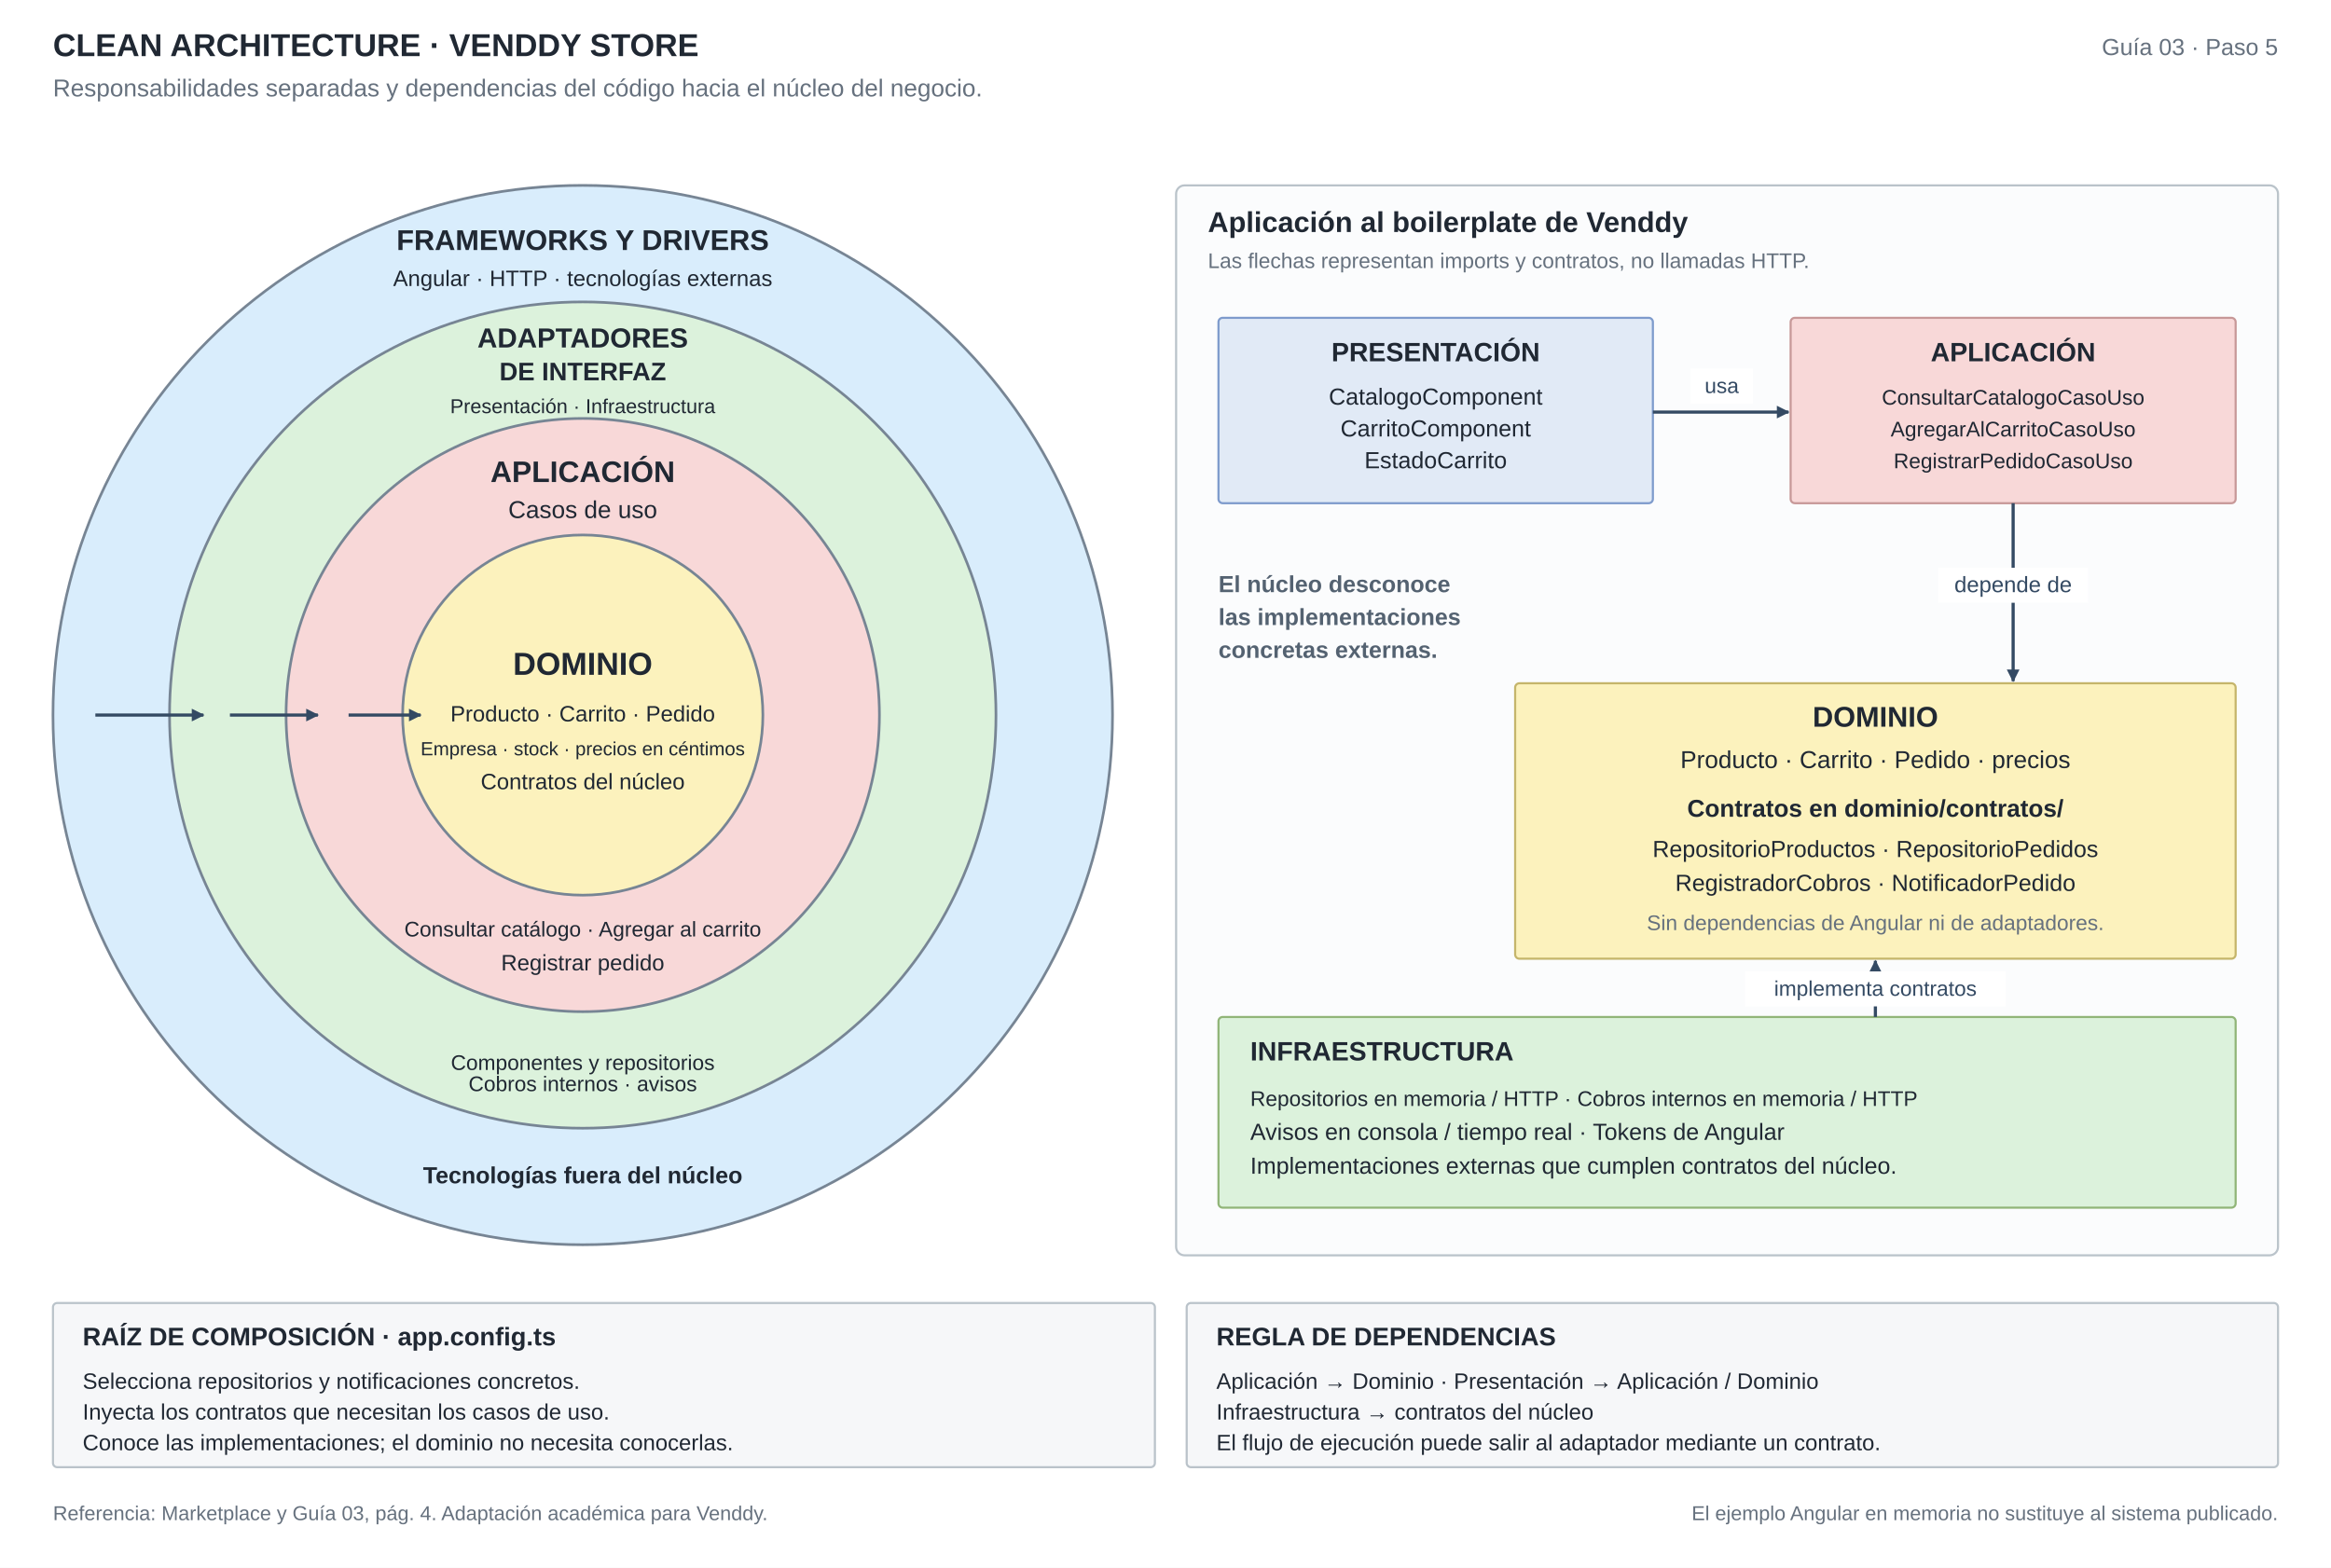
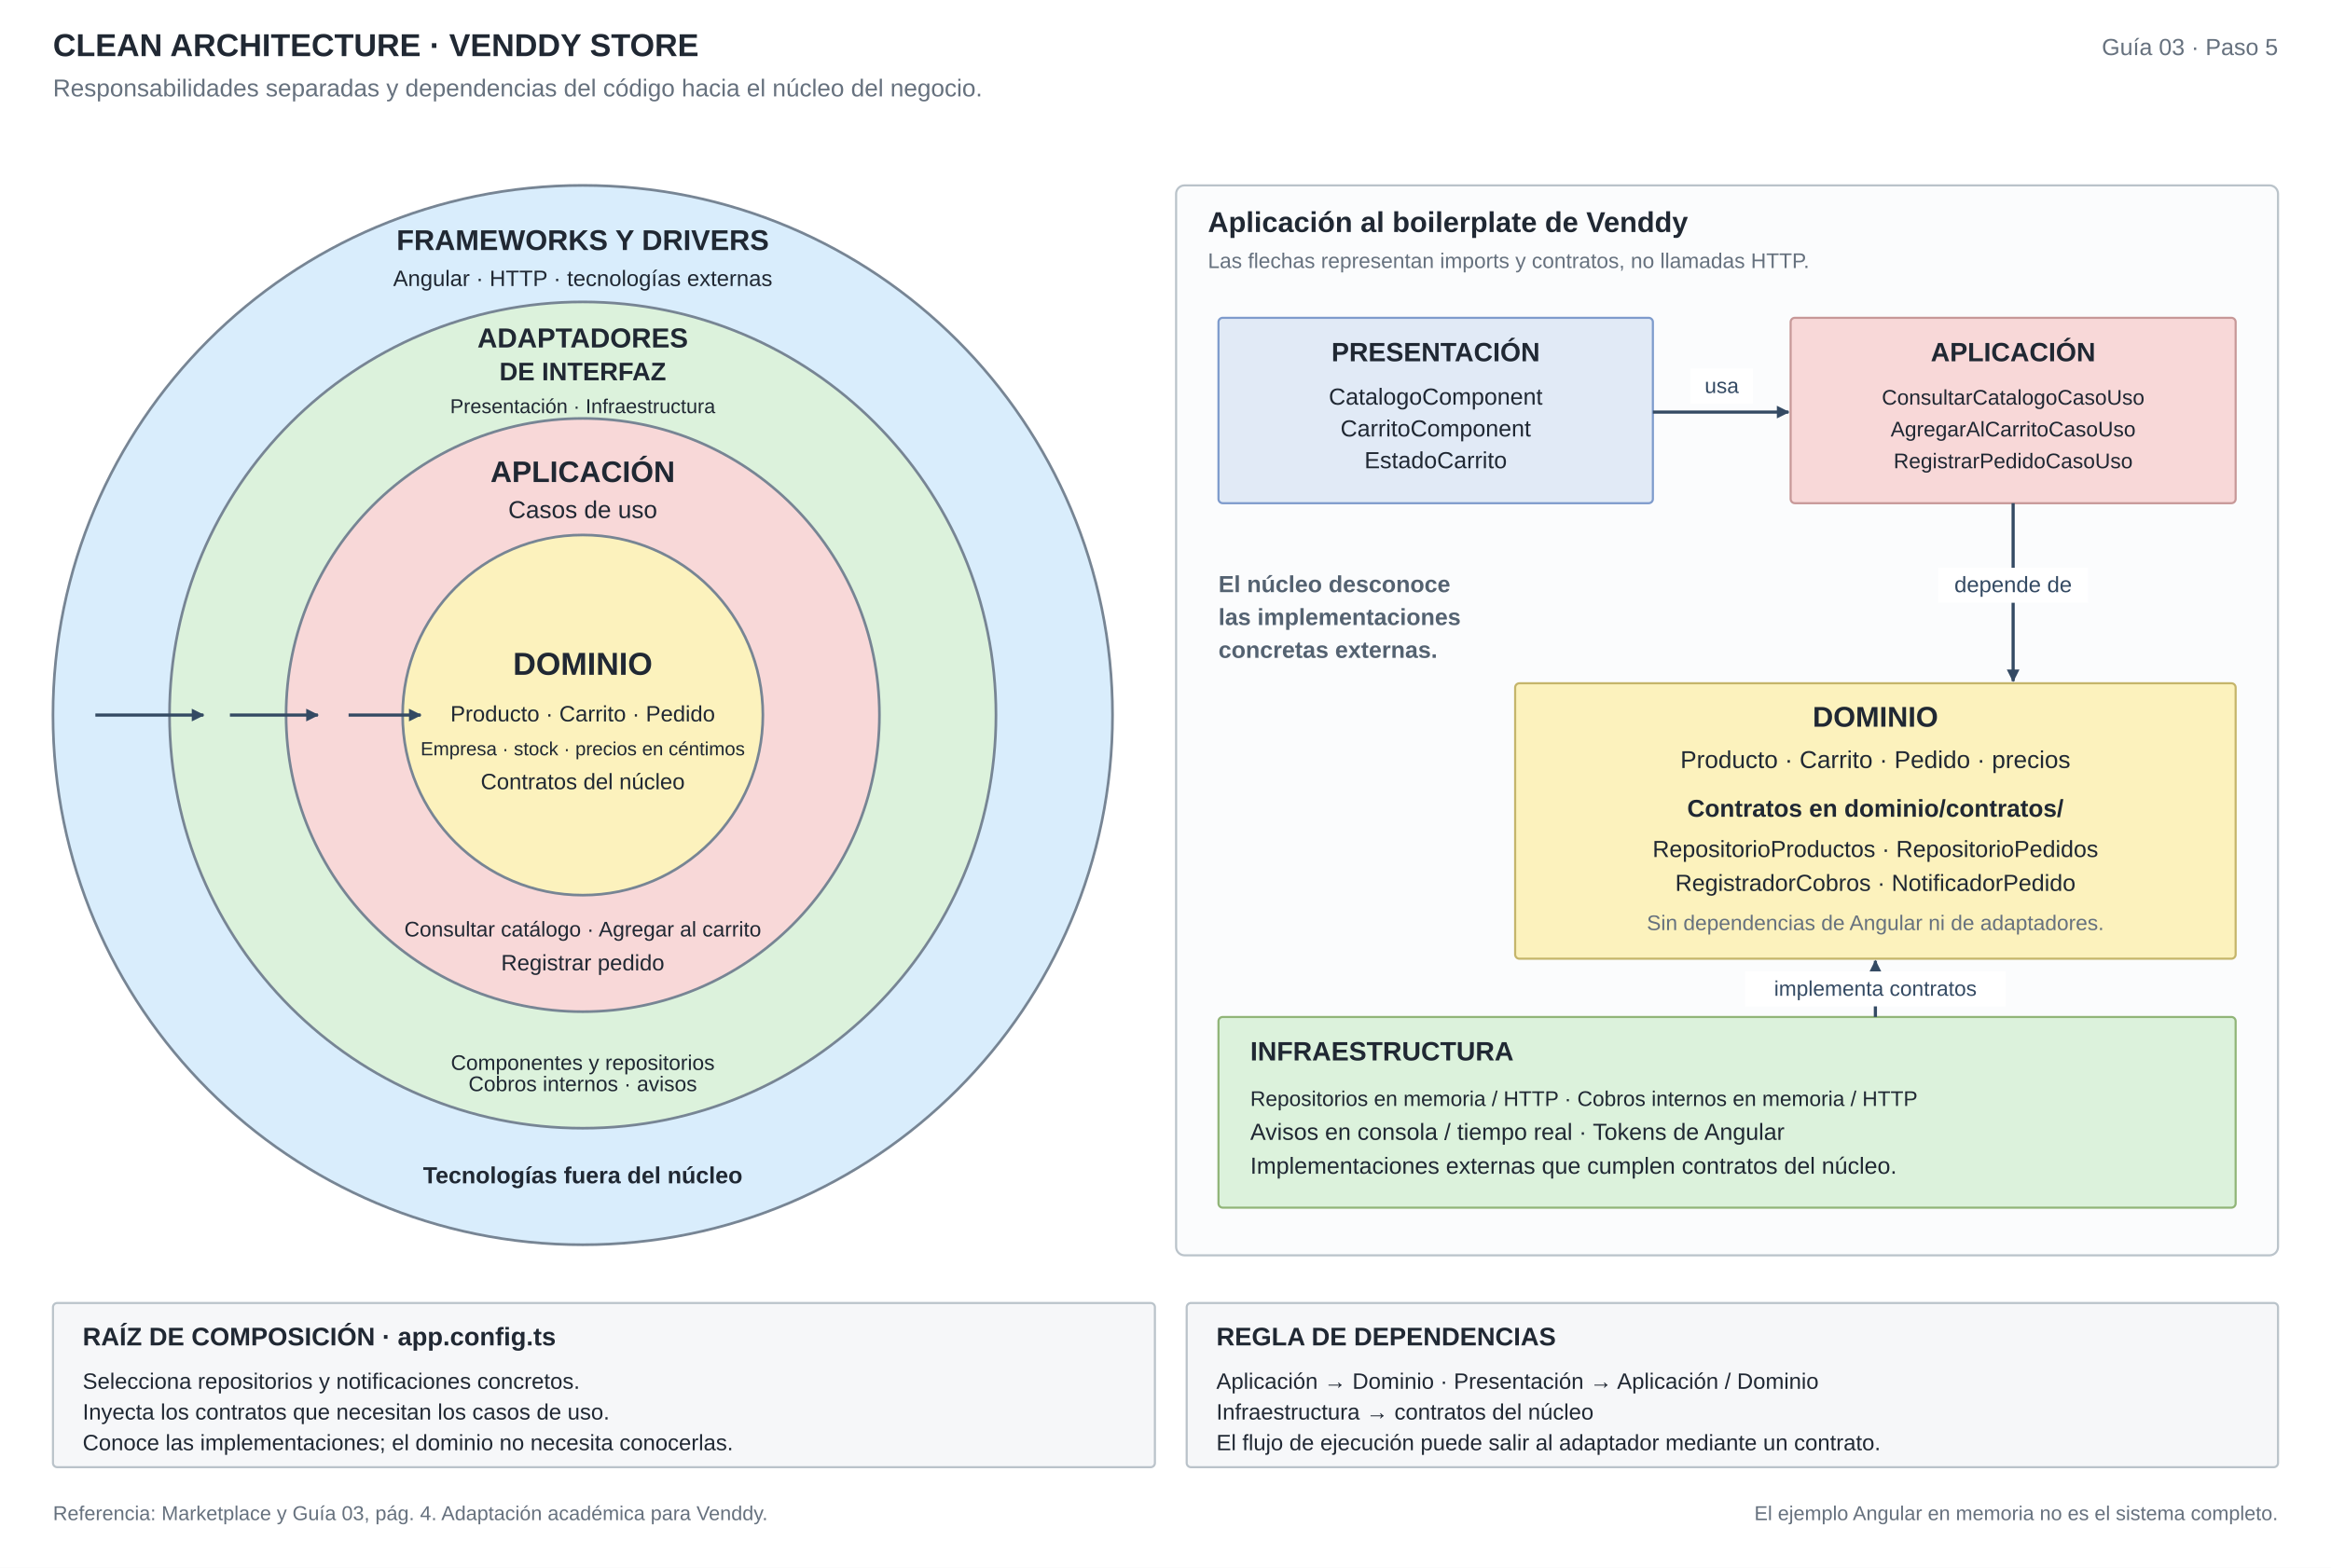
<svg xmlns="http://www.w3.org/2000/svg" width="2200" height="1480" viewBox="0 0 2200 1480" role="img" aria-labelledby="title desc">
  <defs>
    <marker id="arrow" markerWidth="13" markerHeight="13" refX="11" refY="6" orient="auto" markerUnits="userSpaceOnUse">
      <path d="M0 0 L12 6 L0 12 Z" fill="#344a63" />
    </marker>
  </defs>
  <rect width="2200" height="1480" fill="white" />
  <g font-family="Arial, Helvetica, sans-serif" fill="#202833">
    <text x="50" y="53" font-size="30" font-weight="700" text-anchor="start" fill="#202833">CLEAN ARCHITECTURE · VENDDY STORE</text>
    <text x="2150" y="52" font-size="22" font-weight="400" text-anchor="end" fill="#66717e">Guía 03 · Paso 5</text>
    <text x="50" y="91" font-size="23" font-weight="400" text-anchor="start" fill="#66717e">Responsabilidades separadas y dependencias del código hacia el núcleo del negocio.</text>
    <circle cx="550" cy="675" r="500" fill="#d9edfc" stroke="#778594" stroke-width="2.5" />
    <circle cx="550" cy="675" r="390" fill="#dcf2dc" stroke="#778594" stroke-width="2.5" />
    <circle cx="550" cy="675" r="280" fill="#f8d8d8" stroke="#778594" stroke-width="2.5" />
    <circle cx="550" cy="675" r="170" fill="#fcf2bd" stroke="#778594" stroke-width="2.5" />
    <text x="550" y="236" font-size="27" font-weight="700" text-anchor="middle" fill="#202833">FRAMEWORKS Y DRIVERS</text>
    <text x="550" y="270" font-size="21" font-weight="400" text-anchor="middle" fill="#202833">Angular · HTTP · tecnologías externas</text>
    <text x="550" y="328" font-size="26" font-weight="700" text-anchor="middle" fill="#202833">ADAPTADORES</text>
    <text x="550" y="359" font-size="24" font-weight="700" text-anchor="middle" fill="#202833">DE INTERFAZ</text>
    <text x="550" y="390" font-size="19" font-weight="400" text-anchor="middle" fill="#202833">Presentación · Infraestructura</text>
    <text x="550" y="455" font-size="28" font-weight="700" text-anchor="middle" fill="#202833">APLICACIÓN</text>
    <text x="550" y="489" font-size="23" font-weight="400" text-anchor="middle" fill="#202833">Casos de uso</text>
    <text x="550" y="637" font-size="30" font-weight="700" text-anchor="middle" fill="#202833">DOMINIO</text>
    <text x="550" y="681" font-size="21" font-weight="400" text-anchor="middle" fill="#202833">Producto · Carrito · Pedido</text>
    <text x="550" y="713" font-size="18" font-weight="400" text-anchor="middle" fill="#202833">Empresa · stock · precios en céntimos</text>
    <text x="550" y="745" font-size="21" font-weight="400" text-anchor="middle" fill="#202833">Contratos del núcleo</text>
    <text x="550" y="884" font-size="20" font-weight="400" text-anchor="middle" fill="#202833">Consultar catálogo · Agregar al carrito</text>
    <text x="550" y="916" font-size="21" font-weight="400" text-anchor="middle" fill="#202833">Registrar pedido</text>
    <text x="550" y="1010" font-size="20" font-weight="400" text-anchor="middle" fill="#202833">Componentes y repositorios</text>
    <text x="550" y="1030" font-size="20" font-weight="400" text-anchor="middle" fill="#202833">Cobros internos · avisos</text>
    <text x="550" y="1117" font-size="22" font-weight="700" text-anchor="middle" fill="#202833">Tecnologías fuera del núcleo</text>
    <path d="M90 675 H192" fill="none" stroke="#344a63" stroke-width="3" marker-end="url(#arrow)" />
    <path d="M217 675 H300" fill="none" stroke="#344a63" stroke-width="3" marker-end="url(#arrow)" />
    <path d="M329 675 H397" fill="none" stroke="#344a63" stroke-width="3" marker-end="url(#arrow)" />
    <rect x="1110" y="175" width="1040" height="1010" rx="8" fill="#fbfcfd" stroke="#bac3ca" stroke-width="2" />
    <text x="1140" y="219" font-size="27" font-weight="700" text-anchor="start" fill="#202833">Aplicación al boilerplate de Venddy</text>
    <text x="1140" y="253" font-size="20" font-weight="400" text-anchor="start" fill="#66717e">Las flechas representan imports y contratos, no llamadas HTTP.</text>
    <rect x="1150" y="300" width="410" height="175" rx="4" fill="#e1eaf6" stroke="#7e9bcc" stroke-width="2" />
    <text x="1355" y="341" font-size="25" font-weight="700" text-anchor="middle" fill="#202833">PRESENTACIÓN</text>
    <text x="1355" y="382" font-size="22" font-weight="400" text-anchor="middle" fill="#202833">CatalogoComponent</text>
    <text x="1355" y="412" font-size="22" font-weight="400" text-anchor="middle" fill="#202833">CarritoComponent</text>
    <text x="1355" y="442" font-size="22" font-weight="400" text-anchor="middle" fill="#202833">EstadoCarrito</text>
    <rect x="1690" y="300" width="420" height="175" rx="4" fill="#f8d8d8" stroke="#c79898" stroke-width="2" />
    <text x="1900" y="341" font-size="25" font-weight="700" text-anchor="middle" fill="#202833">APLICACIÓN</text>
    <text x="1900" y="382" font-size="20" font-weight="400" text-anchor="middle" fill="#202833">ConsultarCatalogoCasoUso</text>
    <text x="1900" y="412" font-size="20" font-weight="400" text-anchor="middle" fill="#202833">AgregarAlCarritoCasoUso</text>
    <text x="1900" y="442" font-size="20" font-weight="400" text-anchor="middle" fill="#202833">RegistrarPedidoCasoUso</text>
    <path d="M1560 389 H1688" fill="none" stroke="#344a63" stroke-width="3" marker-end="url(#arrow)" />
    <rect x="1596.5" y="349" width="57.0" height="31" rx="0" fill="white" stroke="white" stroke-width="2" />
    <text x="1625" y="371" font-size="20" font-weight="400" text-anchor="middle" fill="#344a63">usa</text>
    <rect x="1430" y="645" width="680" height="260" rx="4" fill="#fcf2bd" stroke="#c5b56b" stroke-width="2" />
    <text x="1770" y="686" font-size="27" font-weight="700" text-anchor="middle" fill="#202833">DOMINIO</text>
    <text x="1770" y="725" font-size="23" font-weight="400" text-anchor="middle" fill="#202833">Producto · Carrito · Pedido · precios</text>
    <text x="1770" y="771" font-size="23" font-weight="700" text-anchor="middle" fill="#202833">Contratos en dominio/contratos/</text>
    <text x="1770" y="809" font-size="22" font-weight="400" text-anchor="middle" fill="#202833">RepositorioProductos · RepositorioPedidos</text>
    <text x="1770" y="841" font-size="22" font-weight="400" text-anchor="middle" fill="#202833">RegistradorCobros · NotificadorPedido</text>
    <text x="1770" y="878" font-size="20" font-weight="400" text-anchor="middle" fill="#66717e">Sin dependencias de Angular ni de adaptadores.</text>
    <path d="M1900 475 V643" fill="none" stroke="#344a63" stroke-width="3" marker-end="url(#arrow)" />
    <rect x="1830.25" y="537" width="139.5" height="31" rx="0" fill="white" stroke="white" stroke-width="2" />
    <text x="1900" y="559" font-size="21" font-weight="400" text-anchor="middle" fill="#344a63">depende de</text>
    <rect x="1150" y="960" width="960" height="180" rx="4" fill="#dcf2dc" stroke="#91b578" stroke-width="2" />
    <text x="1180" y="1001" font-size="25" font-weight="700" text-anchor="start" fill="#202833">INFRAESTRUCTURA</text>
    <text x="1180" y="1044" font-size="20" font-weight="400" text-anchor="start" fill="#202833">Repositorios en memoria / HTTP · Cobros internos en memoria / HTTP</text>
    <text x="1180" y="1076" font-size="22" font-weight="400" text-anchor="start" fill="#202833">Avisos en consola / tiempo real · Tokens de Angular</text>
    <text x="1180" y="1108" font-size="22" font-weight="400" text-anchor="start" fill="#202833">Implementaciones externas que cumplen contratos del núcleo.</text>
    <path d="M1770 960 V907" fill="none" stroke="#344a63" stroke-width="3" marker-end="url(#arrow)" />
    <rect x="1648.0" y="918" width="244" height="31" rx="0" fill="white" stroke="white" stroke-width="2" />
    <text x="1770" y="940" font-size="20" font-weight="400" text-anchor="middle" fill="#344a63">implementa contratos</text>
    <text x="1150" y="559" font-size="22" font-weight="700" text-anchor="start" fill="#546271">El núcleo desconoce</text>
    <text x="1150" y="590" font-size="22" font-weight="700" text-anchor="start" fill="#546271">las implementaciones</text>
    <text x="1150" y="621" font-size="22" font-weight="700" text-anchor="start" fill="#546271">concretas externas.</text>
    <rect x="50" y="1230" width="1040" height="155" rx="4" fill="#f6f7f9" stroke="#bac3ca" stroke-width="2" />
    <text x="78" y="1270" font-size="24" font-weight="700" text-anchor="start" fill="#202833">RAÍZ DE COMPOSICIÓN · app.config.ts</text>
    <text x="78" y="1311" font-size="21" font-weight="400" text-anchor="start" fill="#202833">Selecciona repositorios y notificaciones concretos.</text>
    <text x="78" y="1340" font-size="21" font-weight="400" text-anchor="start" fill="#202833">Inyecta los contratos que necesitan los casos de uso.</text>
    <text x="78" y="1369" font-size="21" font-weight="400" text-anchor="start" fill="#202833">Conoce las implementaciones; el dominio no necesita conocerlas.</text>
    <rect x="1120" y="1230" width="1030" height="155" rx="4" fill="#f6f7f9" stroke="#bac3ca" stroke-width="2" />
    <text x="1148" y="1270" font-size="24" font-weight="700" text-anchor="start" fill="#202833">REGLA DE DEPENDENCIAS</text>
    <text x="1148" y="1311" font-size="21" font-weight="400" text-anchor="start" fill="#202833">Aplicación → Dominio · Presentación → Aplicación / Dominio</text>
    <text x="1148" y="1340" font-size="21" font-weight="400" text-anchor="start" fill="#202833">Infraestructura → contratos del núcleo</text>
    <text x="1148" y="1369" font-size="21" font-weight="400" text-anchor="start" fill="#202833">El flujo de ejecución puede salir al adaptador mediante un contrato.</text>
    <text x="50" y="1435" font-size="19" font-weight="400" text-anchor="start" fill="#66717e">Referencia: Marketplace y Guía 03, pág. 4. Adaptación académica para Venddy.</text>
-     <text x="2150" y="1435" font-size="19" font-weight="400" text-anchor="end" fill="#66717e">El ejemplo Angular en memoria no sustituye al sistema publicado.</text>
+     <text x="2150" y="1435" font-size="19" font-weight="400" text-anchor="end" fill="#66717e">El ejemplo Angular en memoria no es el sistema completo.</text>
  </g>
</svg>
